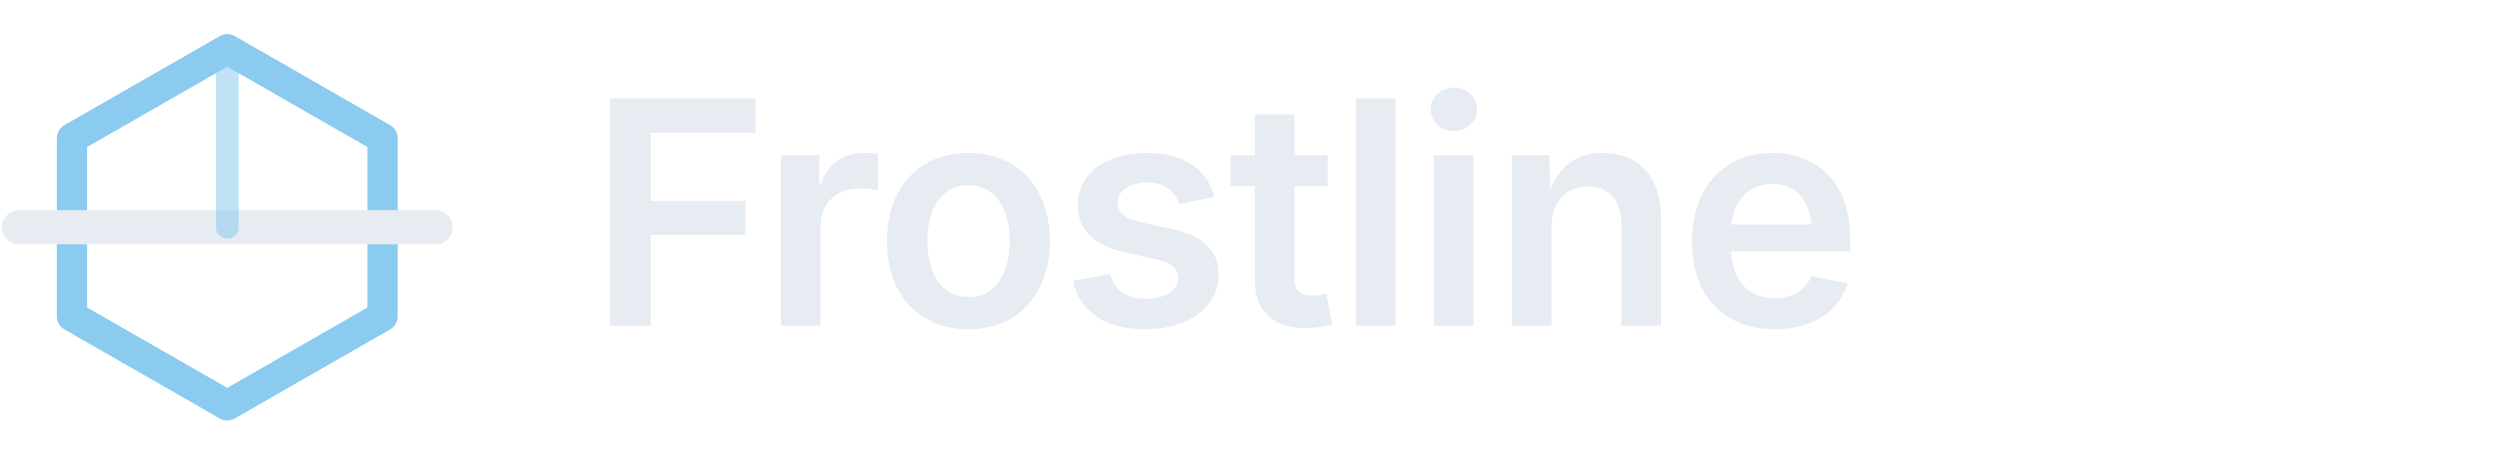
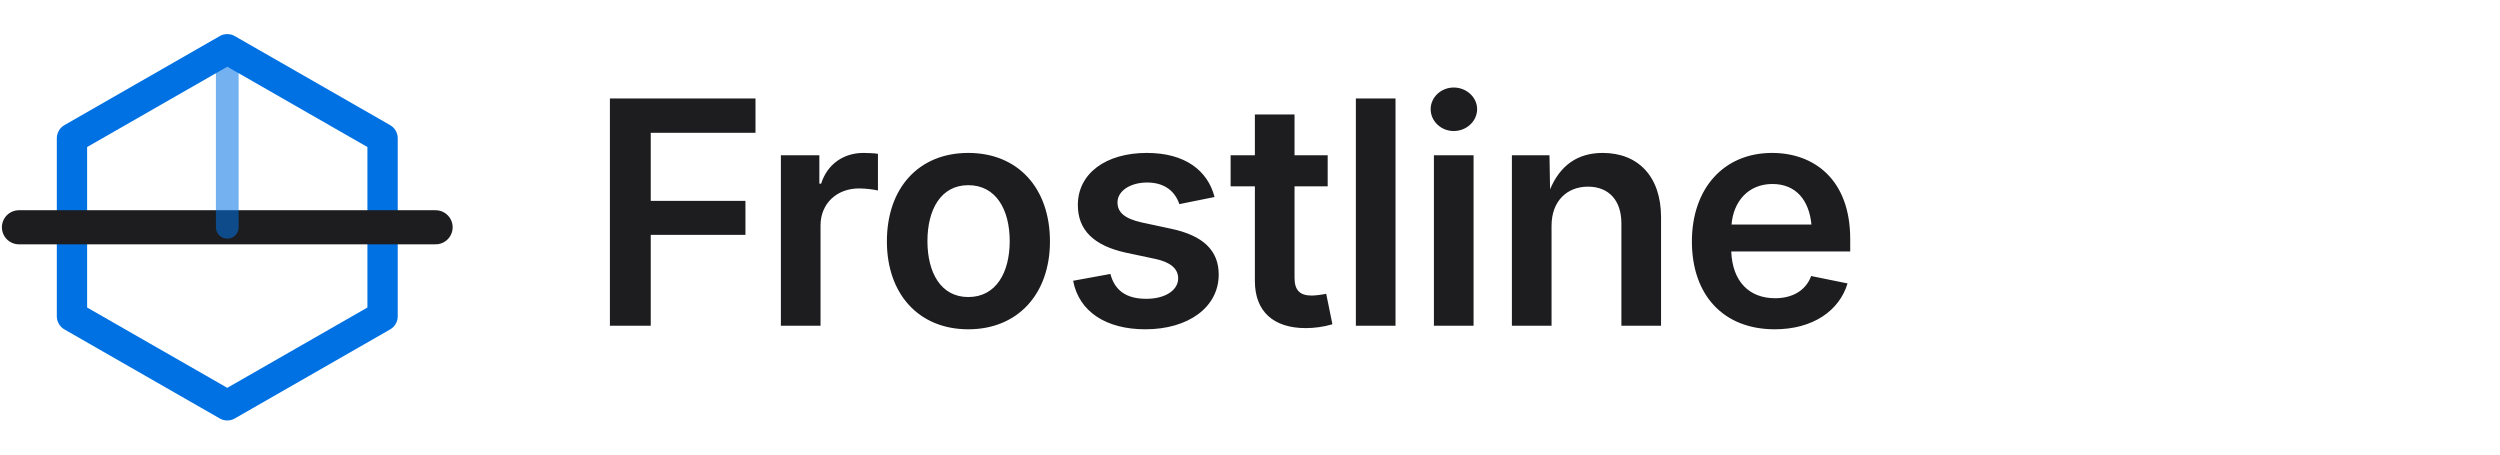
<svg xmlns="http://www.w3.org/2000/svg" width="132" height="24" viewBox="0 0 132 24" fill="none" role="img" aria-label="Frostline">
-   <path d="M12 2.6 20.2 7.3v9.4L12 21.4 3.8 16.7V7.3z" stroke="#8CCBF0" stroke-width="1.6" stroke-linejoin="round" />
-   <path d="M1 12h22" stroke="#E7ECF2" stroke-width="1.8" stroke-linecap="round" />
-   <path d="M12 2.6V12" stroke="#8CCBF0" stroke-width="1.2" stroke-linecap="round" opacity=".55" />
-   <text x="31" y="17.2" fill="#E7ECF2" font-family="-apple-system, BlinkMacSystemFont, 'SF Pro Display', 'Segoe UI', Inter, Helvetica, Arial, sans-serif" font-size="16.5" font-weight="600" letter-spacing="-0.2">Frostline</text>
+   <path d="M12 2.6 20.2 7.3v9.4L12 21.4 3.8 16.7V7.3z" stroke="#0071E3" stroke-width="1.6" stroke-linejoin="round" />
+   <path d="M1 12h22" stroke="#1D1D1F" stroke-width="1.8" stroke-linecap="round" />
+   <path d="M12 2.6V12" stroke="#0071E3" stroke-width="1.2" stroke-linecap="round" opacity=".55" />
+   <text x="31" y="17.2" fill="#1D1D1F" font-family="-apple-system, BlinkMacSystemFont, 'SF Pro Display', 'Segoe UI', Inter, Helvetica, Arial, sans-serif" font-size="16.5" font-weight="600" letter-spacing="-0.2">Frostline</text>
</svg>
